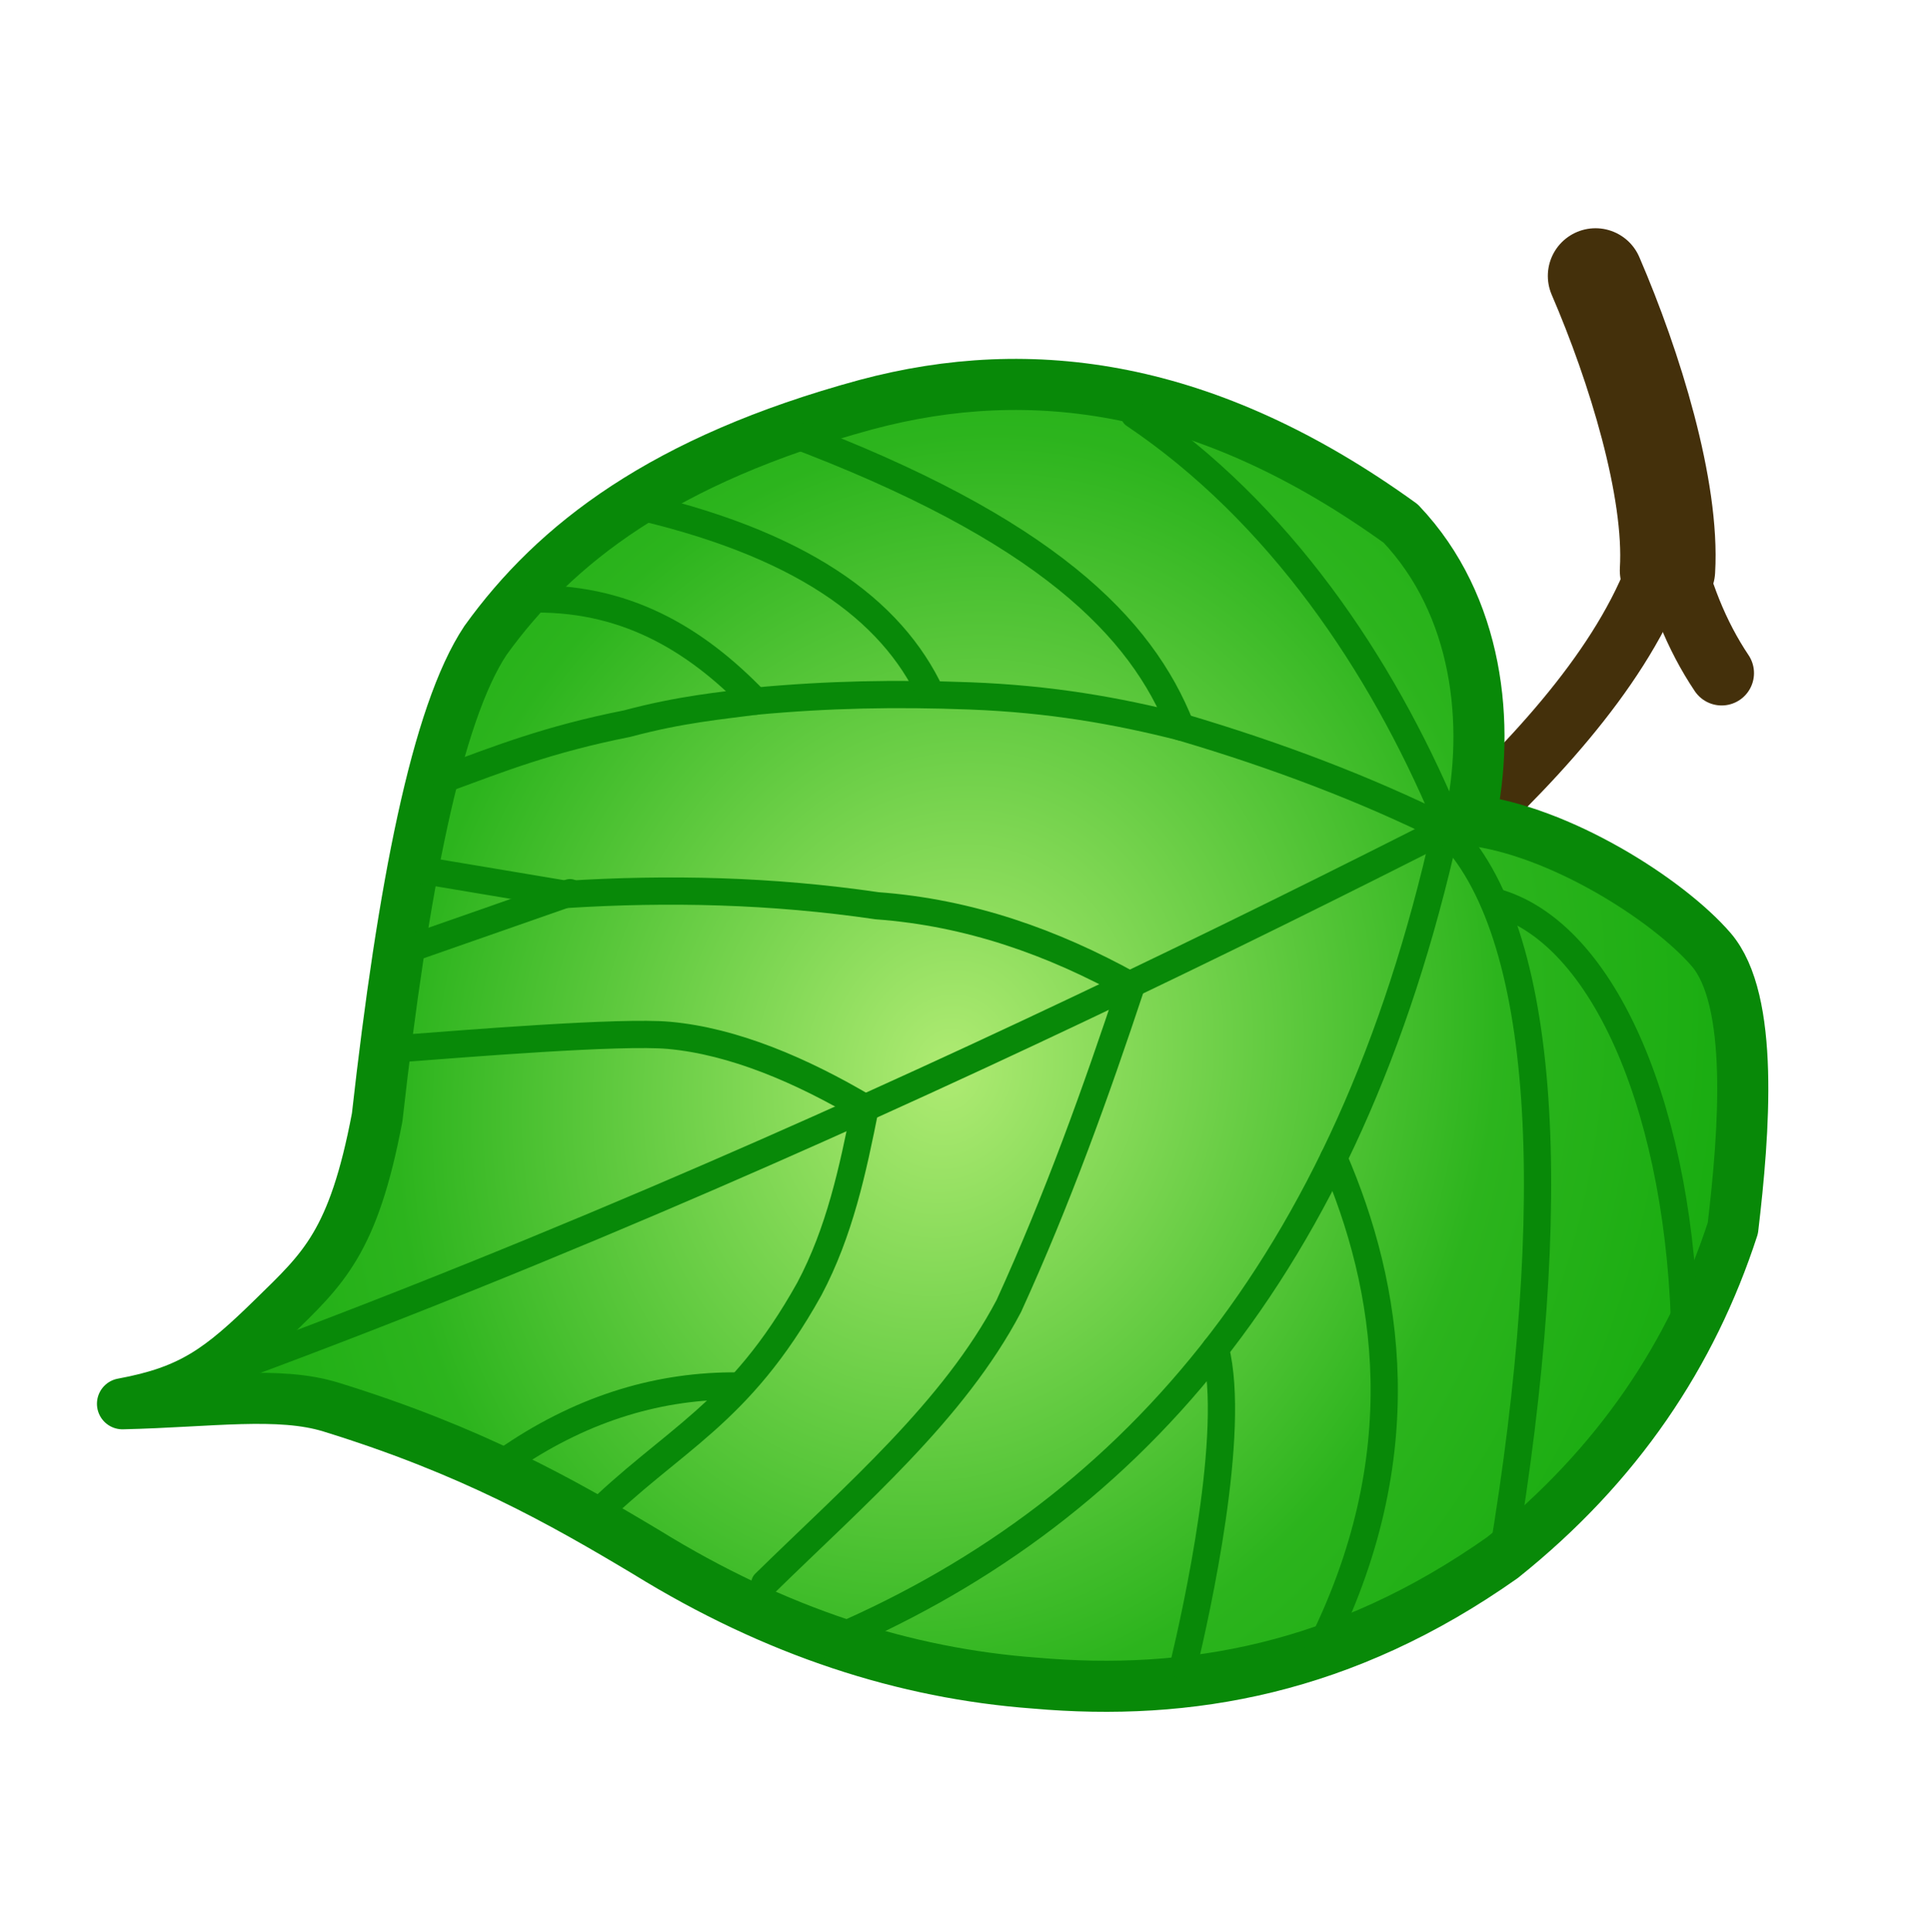
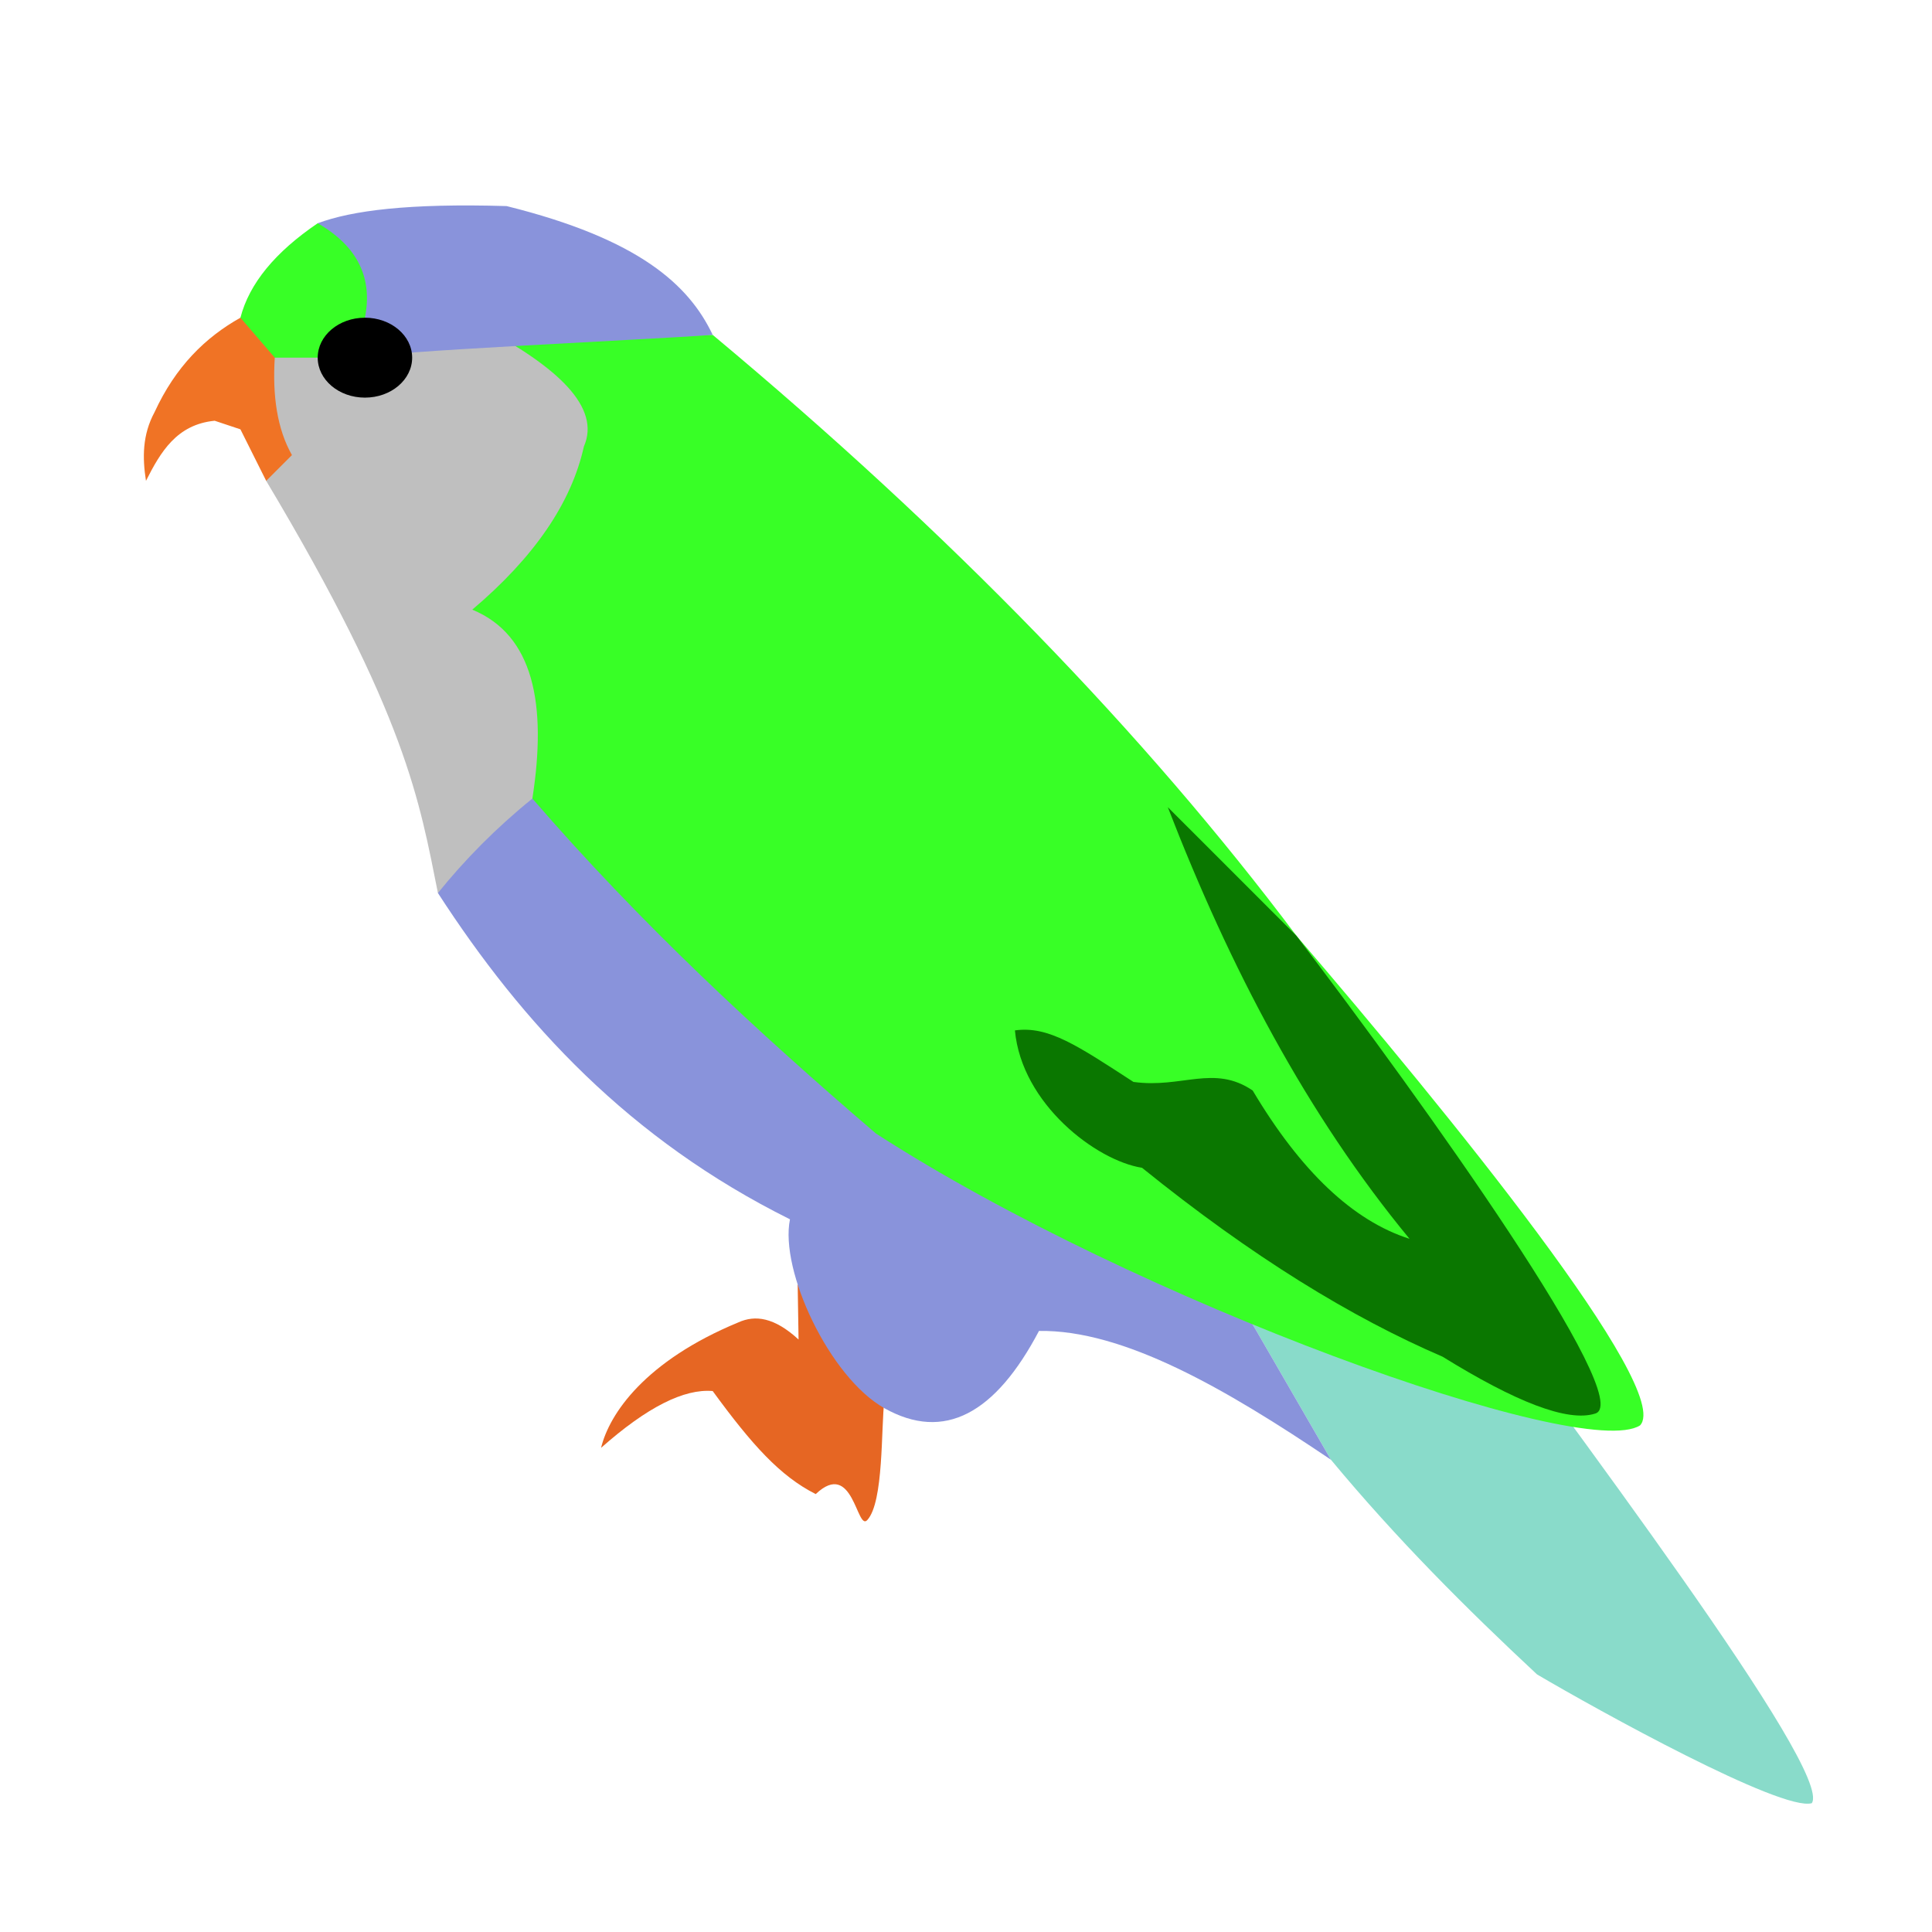
- <svg xmlns="http://www.w3.org/2000/svg" width="100%" height="100%" viewBox="0 0 567 567" version="1.1" xml:space="preserve" style="fill-rule:evenodd;clip-rule:evenodd;stroke-linecap:round;stroke-linejoin:round;stroke-miterlimit:1.5;">
-   <g transform="matrix(0.193873,0,0,0.193873,-27.1028,-3.13156)">
-     <path d="M2366,1258C2503.07,1127.98 2625.78,982.968 2665,832" style="fill:none;stroke:rgb(68,48,11);stroke-width:92.84px;" />
+ <svg xmlns="http://www.w3.org/2000/svg" width="100%" height="100%" viewBox="0 0 225 225" version="1.1" xml:space="preserve" style="fill-rule:evenodd;clip-rule:evenodd;stroke-linejoin:round;stroke-miterlimit:1.414;">
+   <path d="M146,146L145.887,154.241L155,170C162.716,179.296 170.798,187.353 179,195C186.101,199.186 207.463,210.99 211,210C213.545,206.263 182.888,165.924 167,144L146,146" style="fill:rgb(137,219,202);" />
+   <path d="M92.897,149.583L93,156C90.159,153.386 87.933,153.131 86,154C75.136,158.491 70.962,164.636 70,168.616C75.39,163.842 79.691,161.716 83,162C87.563,168.249 90.863,171.921 95,174C99.368,169.856 99.777,178.353 101,177.029C102.944,174.926 102.59,166.28 103,163L96.897,152.583" style="fill:rgb(230,102,35);" />
+   <path d="M28,37C23.917,39.285 20.443,42.692 18,48C16.569,50.645 16.582,53.319 17,56C18.707,52.622 20.585,49.432 25,49L28,50L31,56L43,58L33,33.827L28,37Z" style="fill:rgb(240,115,37);" />
+   <path d="M51,104C60.85,119.224 73.307,132.7 92,142C90.779,147.956 96.601,160.406 103,164C109.973,167.917 115.932,164.626 121,155C130.822,154.846 142.698,161.696 155,170L123.196,115L58,81L51,104Z" style="fill:rgb(137,147,219);" />
+   <path d="M32,41.654C31.723,46.06 32.263,49.926 34,53L31,56C47.374,83.42 48.853,93.317 51,104C54.123,100.133 57.741,96.448 62,93L81,66L68,37L35.5,36L32,41.654" style="fill:rgb(191,191,191);" />
+   <path d="M83,39C110.628,62.058 133.285,85.392 151,109C168.581,129.476 194.922,161.832 191,166C184.288,170.276 132.267,151.576 102,132C88.153,120.124 74.608,107.586 62,93C63.72,81.948 62.121,73.941 55,71C62.208,64.906 66.541,58.572 68,52C69.994,47.45 65.001,42.764 56,38L83,39" style="fill:rgb(56,255,38);" />
+   <path d="M37,26C40.995,24.517 47.557,23.662 59,24C74.411,27.828 80.237,33.172 83,39C74.616,39.613 43.608,40.956 43,41.654L37,26Z" style="fill:rgb(137,147,219);" />
+   <path d="M37,41.654L32,41.654L28,37C29.024,33.03 32.039,29.366 37,26C41.702,28.711 43.415,32.418 42.5,37L43,41.654L37,41.654" style="fill:rgb(56,255,38);" />
+   <g transform="matrix(0.846154,0,0,0.846154,5.69231,7.38462)">
+     <ellipse cx="43.5" cy="40.5" rx="6.5" ry="5.5" />
  </g>
-   <g transform="matrix(0.193873,0,0,0.193873,-27.1028,-3.13156)">
-     <path d="M2665,832C2681.62,911.079 2709,978.866 2747,1035.49" style="fill:none;stroke:rgb(68,48,11);stroke-width:98px;" />
-   </g>
-   <g transform="matrix(0.193873,0,0,0.193873,-27.1028,-3.13156)">
-     <path d="M2556,434C2615.36,571.633 2672.34,756.754 2665,880" style="fill:none;stroke:rgb(68,48,11);stroke-width:144.42px;stroke-linejoin:bevel;" />
-   </g>
-   <g transform="matrix(0.193873,0,0,0.193873,-27.1028,-0.611216)">
-     <path d="M2366,1245C2397.26,1100.93 2379.04,920.362 2261,796C1969.11,585.348 1702.48,548.534 1451,616C1144.31,699.412 979.987,826.999 875,973C800.999,1084.16 749.859,1348.45 711,1695C675.024,1885.09 628.895,1924.68 554,1998C473.157,2077.14 429.565,2109.8 325.303,2129C459.025,2125.87 561.908,2109.58 641,2134C853.788,2199.71 989.483,2276.41 1119,2354C1314.2,2474.44 1510.24,2537.47 1707,2552C1939.99,2572.52 2175.2,2531.19 2415,2362C2590.38,2221.77 2702.07,2053.38 2764,1863C2781.28,1717.2 2796.8,1517.05 2731,1441C2665.95,1365.81 2501.42,1260.63 2366,1245" style="fill:url(#_Radial1);stroke:rgb(8,137,8);stroke-width:77.37px;" />
-   </g>
-   <g>
-     <g transform="matrix(0.193873,0,0,0.193873,-27.1028,-3.13156)">
-       <path d="M2363,1254C1988.01,1444.9 1572.75,1645.57 1133.59,1832.91C885.059,1938.94 628.871,2040.7 368,2134" style="fill:none;stroke:rgb(8,137,8);stroke-width:41.26px;" />
-     </g>
-     <g transform="matrix(0.193873,0,0,0.193873,-27.1028,-3.13156)">
-       <path d="M1928,1117C1868.7,966.58 1724.39,817.234 1333.97,671" style="fill:none;stroke:rgb(8,137,8);stroke-width:41.26px;" />
-     </g>
-     <g transform="matrix(0.193873,0,0,0.193873,-27.1028,-3.13156)">
-       <path d="M2329.1,1271.23C2180.82,1937.99 1844.28,2315.51 1386,2506" style="fill:none;stroke:rgb(8,137,8);stroke-width:41.26px;" />
-     </g>
-     <g transform="matrix(0.193873,0,0,0.193873,-27.1028,-3.13156)">
-       <path d="M2329.1,1254C2231.3,1021.55 2076.47,791.503 1857.55,644" style="fill:none;stroke:rgb(8,137,8);stroke-width:41.26px;" />
-     </g>
-     <g transform="matrix(0.193873,0,0,0.193873,-27.1028,-3.13156)">
-       <path d="M747,1604C847.427,1596.4 1079.94,1577.45 1152.96,1584.07C1251.02,1592.96 1354.01,1637.26 1449.96,1694C1431.24,1788.05 1411.29,1881.74 1365.5,1968C1258.2,2160.81 1157.6,2195.08 1034.34,2317.43" style="fill:none;stroke:rgb(8,137,8);stroke-width:41.26px;" />
-     </g>
-     <g transform="matrix(0.193873,0,0,0.193873,-84.683,23.2351)">
-       <path d="M2626.1,1135.23C2505.94,1075.56 2371.93,1024.34 2225,981C2128.34,956.444 2027.02,938.574 1905.8,934C1793.58,929.765 1690.64,931.748 1581,942C1529.39,948.845 1467.97,954.143 1386.48,976C1266.92,999.69 1191.82,1029.68 1111.98,1059" style="fill:none;stroke:rgb(8,137,8);stroke-width:41.26px;" />
-     </g>
-     <g transform="matrix(0.193873,0,0,0.193873,51.0279,-38.998)">
-       <path d="M362.05,1516.65L594.762,1555.62C749.016,1545.98 905.381,1549.37 1065,1572.8C1204.51,1583.03 1331.12,1628.03 1449.96,1694C1396.47,1855.16 1338.62,2016.59 1264.5,2179C1181.34,2337.09 1031.61,2465.08 895,2599" style="fill:none;stroke:rgb(8,137,8);stroke-width:41.26px;" />
-     </g>
-     <g transform="matrix(0.193873,0,0,0.193873,-27.1028,-3.13156)">
-       <path d="M1550,1067.91C1489.86,938.597 1351.42,836.963 1089.48,779" style="fill:none;stroke:rgb(8,137,8);stroke-width:41.26px;" />
-     </g>
-     <g transform="matrix(0.193873,0,0,0.193873,-27.1028,-3.13156)">
-       <path d="M1284,1078C1192.47,982.859 1084.07,918.209 937,923.456" style="fill:none;stroke:rgb(8,137,8);stroke-width:41.26px;" />
-     </g>
-     <g transform="matrix(0.193873,0,0,0.193873,-27.1028,-3.13156)">
-       <path d="M2329.1,1271.23C2485.21,1423.73 2504.11,1841.16 2415,2375" style="fill:none;stroke:rgb(8,137,8);stroke-width:41.26px;" />
-     </g>
-     <g transform="matrix(0.193873,0,0,0.193873,-27.1028,-3.13156)">
-       <path d="M2402.07,1381.48C2571.77,1426.72 2686.54,1706.48 2691.52,2046.76" style="fill:none;stroke:rgb(8,137,8);stroke-width:41.26px;" />
-     </g>
-     <g transform="matrix(0.193873,0,0,0.193873,-27.1028,-3.13156)">
-       <path d="M2159.57,1769.94C2243.13,1963.6 2287.44,2220.84 2135.83,2518.72" style="fill:none;stroke:rgb(8,137,8);stroke-width:41.26px;" />
-     </g>
-     <g transform="matrix(0.193873,0,0,0.193873,-27.1028,-3.13156)">
-       <path d="M1980.46,2058.75C2012.33,2184.81 1951.65,2456.61 1932,2539" style="fill:none;stroke:rgb(8,137,8);stroke-width:41.26px;" />
-     </g>
-     <g transform="matrix(0.193873,0,0,0.193873,-27.1028,-3.13156)">
-       <path d="M1003,1368L743.512,1458.72" style="fill:none;stroke:rgb(8,137,8);stroke-width:41.26px;" />
-     </g>
-     <g transform="matrix(0.193873,0,0,0.193873,-27.1028,-3.13156)">
-       <path d="M1257,2115C1140.94,2114.06 1026.77,2146.75 915,2222" style="fill:none;stroke:rgb(8,137,8);stroke-width:41.26px;" />
-     </g>
-   </g>
-   <defs>
-     <radialGradient id="_Radial1" cx="0" cy="0" r="1" gradientUnits="userSpaceOnUse" gradientTransform="matrix(1574.8,421.655,-509.919,1904.45,1574.8,1624.1)">
-       <stop offset="0" style="stop-color:rgb(175,235,115);stop-opacity:1" />
-       <stop offset="0.5" style="stop-color:rgb(44,180,29);stop-opacity:1" />
-       <stop offset="1" style="stop-color:rgb(0,162,0);stop-opacity:1" />
-     </radialGradient>
-   </defs>
+   <path d="M136,94C143.233,112.684 152.213,129.803 164.152,144.271C157.582,142.177 151.494,136.42 145.887,127C141.365,123.93 137.639,126.784 132,126C125.519,121.802 122.117,119.448 118.196,120C118.985,128.57 127.682,135.17 133,136C145.875,146.397 157.433,153.453 168,158C176.404,163.2 182.56,165.675 185.8,164.616C190.572,163.057 165.84,128.463 151,109L136,94Z" style="fill:rgb(10,119,0);" />
</svg>
